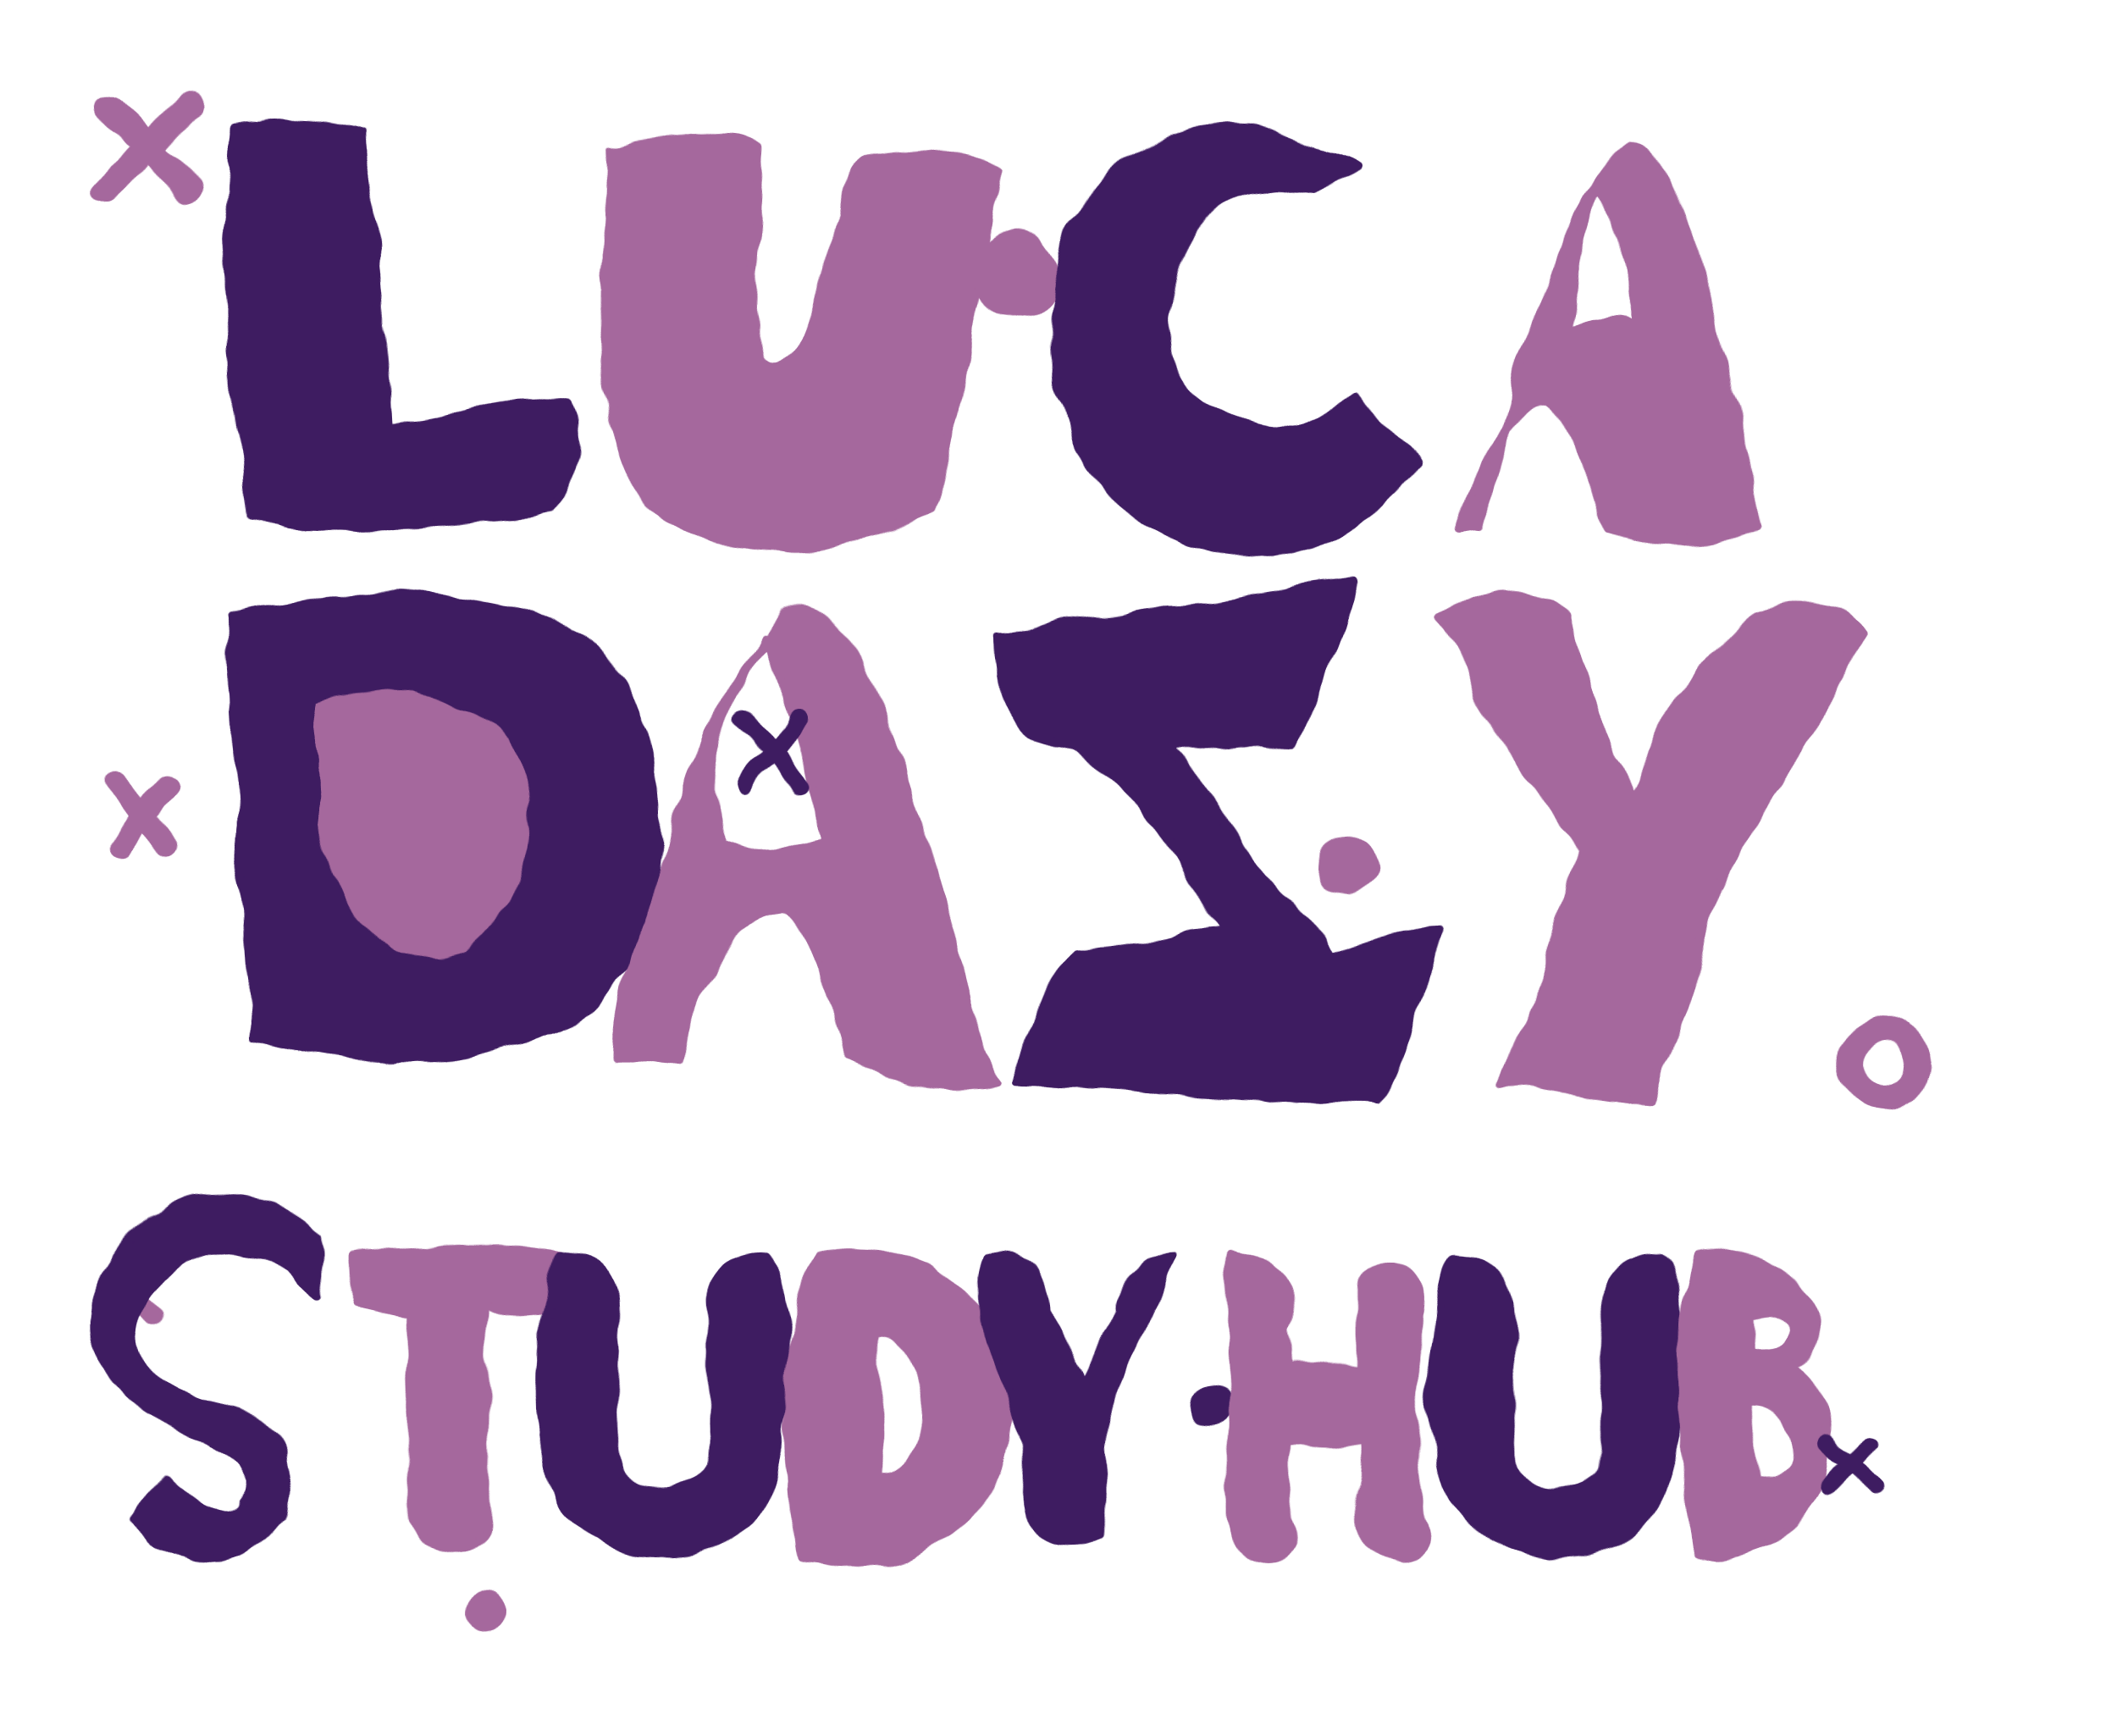
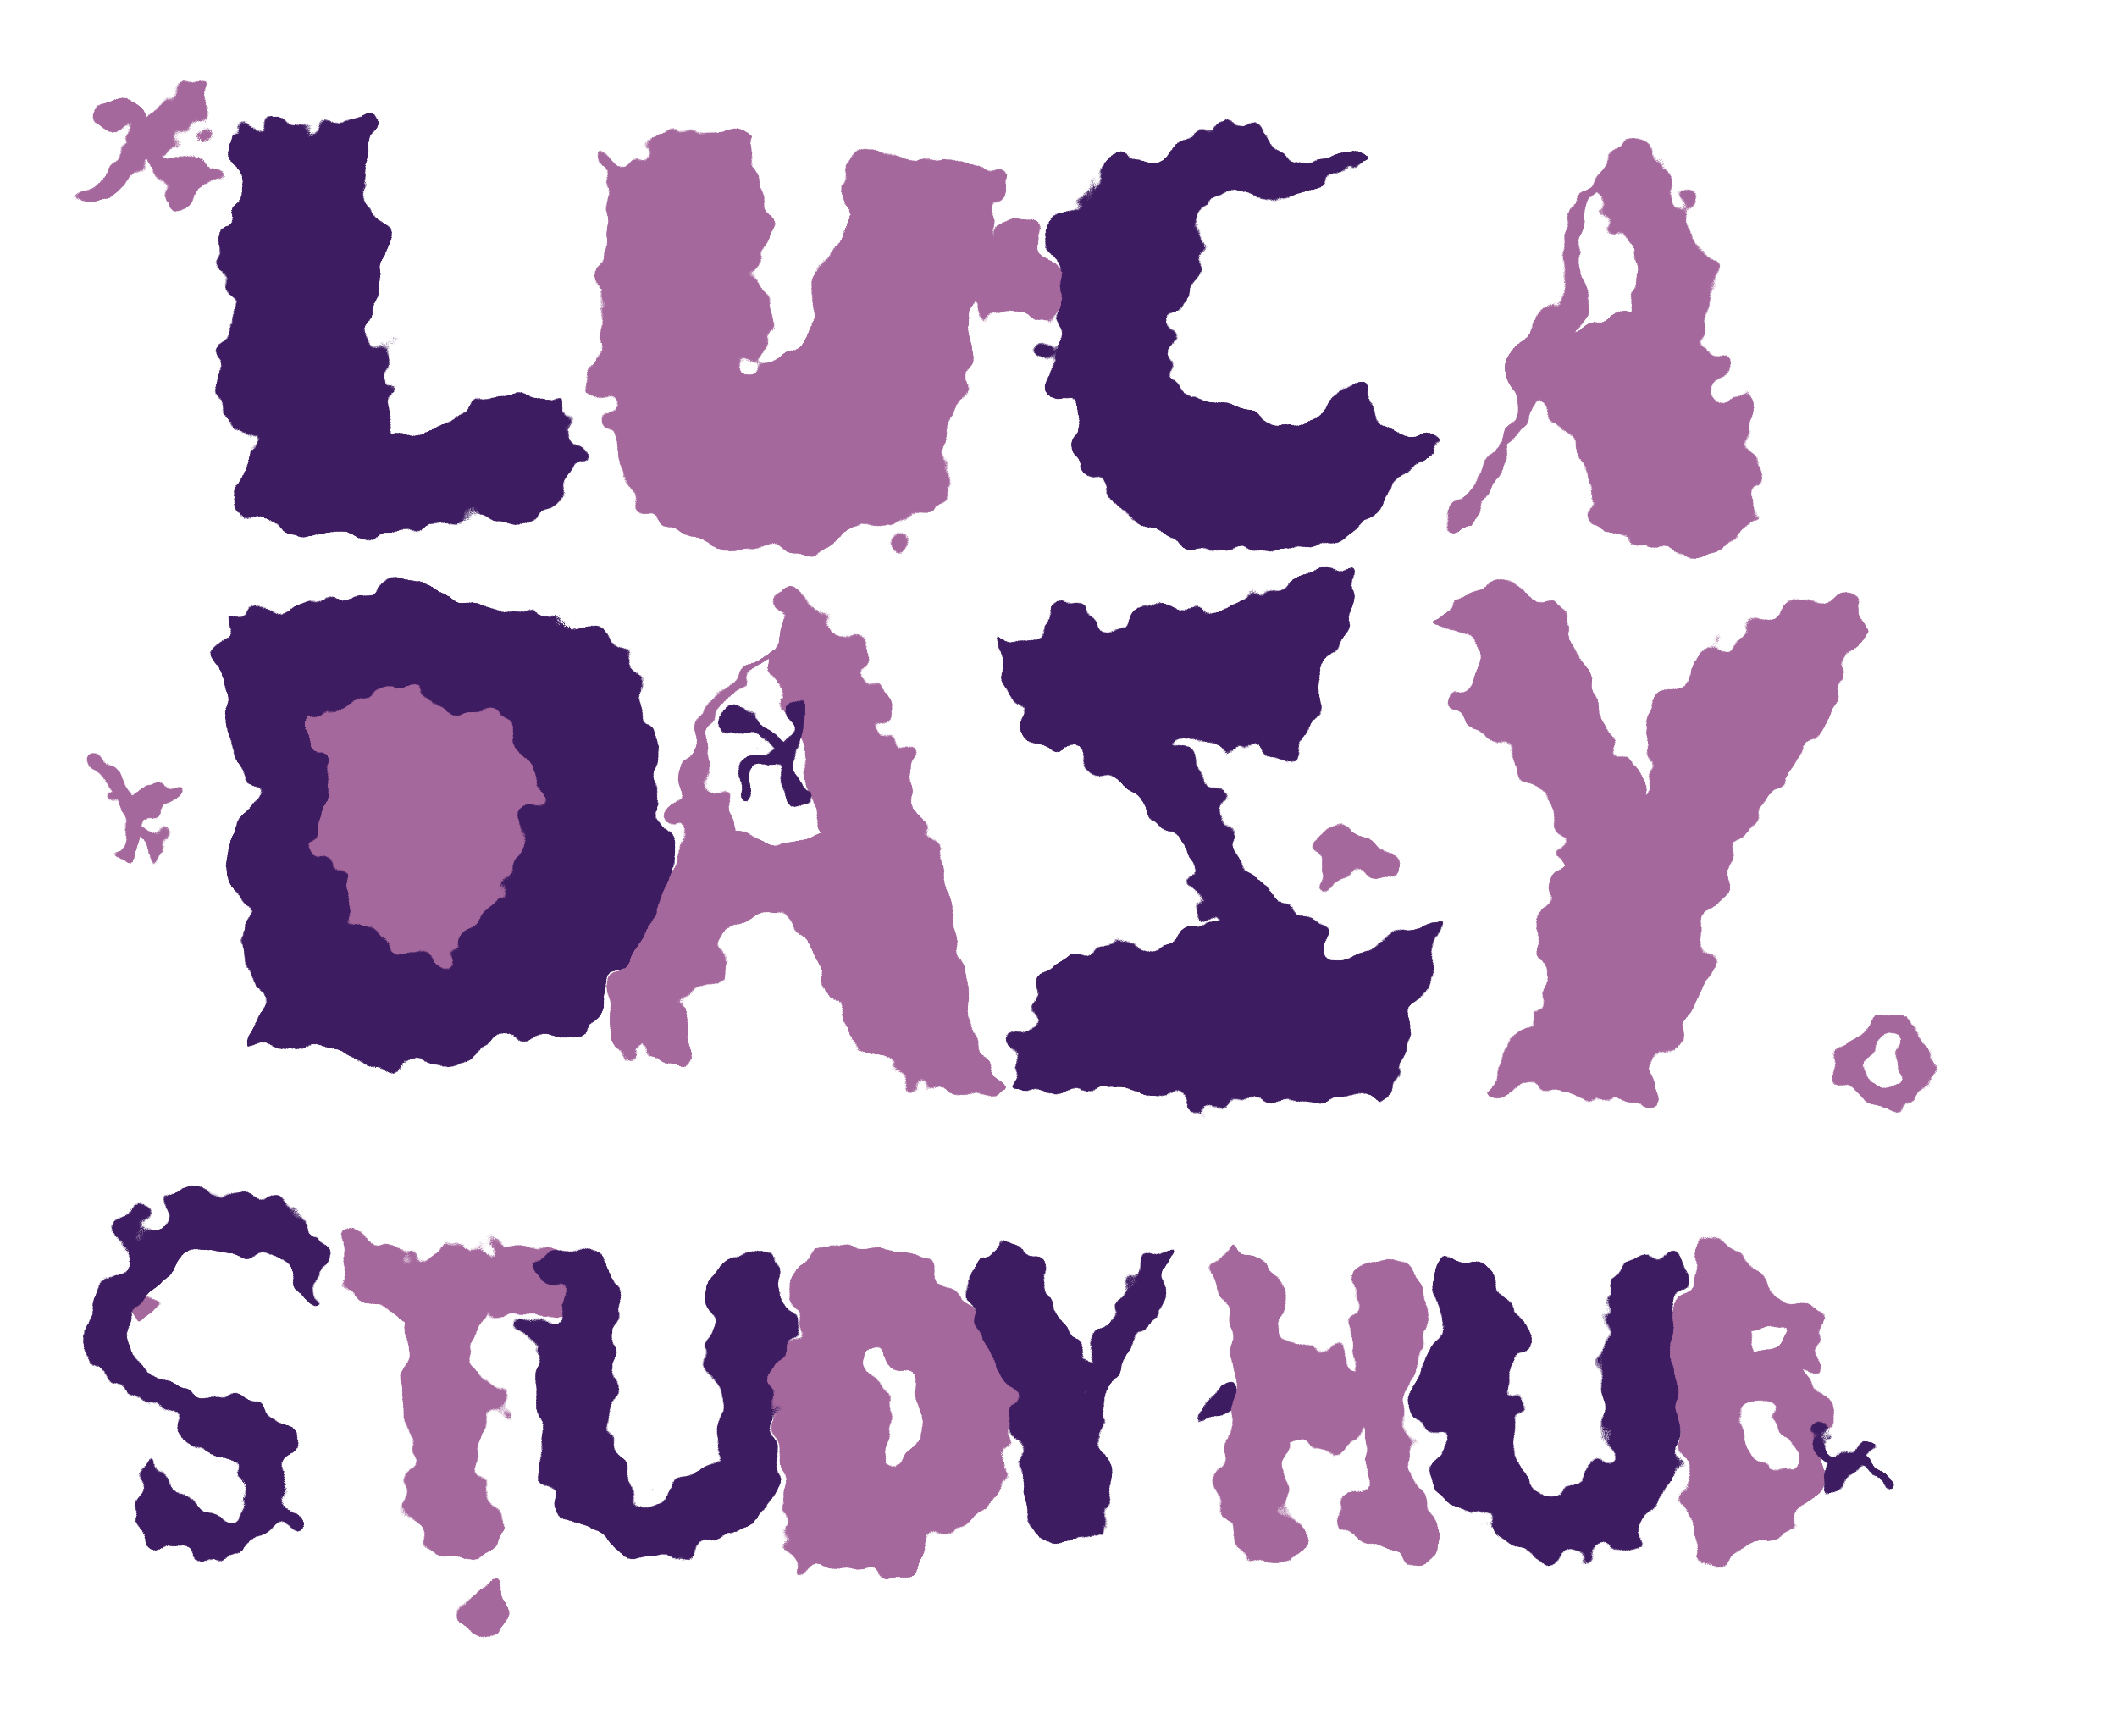
<svg xmlns="http://www.w3.org/2000/svg" viewBox="0 0 500 410" width="500" height="410">
  <defs>
    <filter id="rough-edge" x="-10%" y="-10%" width="120%" height="120%">
      <feTurbulence type="fractalNoise" baseFrequency="0.06" numOctaves="3" result="noise" seed="1" />
-       <feDisplacementMap in="SourceGraphic" in2="noise" scale="4.5" xChannelSelector="R" yChannelSelector="G" />
+       <feDisplacementMap in="SourceGraphic" in2="noise" scale="18.0" xChannelSelector="R" yChannelSelector="G" />
    </filter>
  </defs>
  <g filter="url(#rough-edge)" stroke-linejoin="round" stroke-linecap="round" transform="translate(10, 10)">
    <path d="M15,15 L35,35 M35,15 L15,35" stroke="#a5689d" stroke-width="6" />
    <path d="M45,20 C60,18 70,20 75,22 C78,45 80,65 82,90 C100,88 115,85 125,85 C128,95 125,105 120,110 C95,115 70,115 50,112 C45,80 42,50 45,20 Z" fill="#3e1c61" stroke="#3e1c61" stroke-width="2" />
    <path d="M135,25 C150,22 165,22 170,25 C168,45 165,65 170,75 C175,80 180,75 185,55 C187,45 190,30 195,28 C210,25 220,25 225,30 C220,65 215,95 210,110 C185,125 160,120 145,110 C130,95 132,60 135,25 Z" fill="#a5689d" stroke="#a5689d" stroke-width="2" />
    <circle cx="230" cy="55" r="10" fill="#a5689d" />
    <path d="M310,30 C280,10 250,20 240,55 C235,90 250,115 280,120 C300,125 315,110 325,100 L310,85 C290,100 265,90 265,65 C265,45 280,30 300,35 L310,30 Z" fill="#3e1c61" stroke="#3e1c61" stroke-width="2" />
    <path fill-rule="evenodd" d="M340,115 C350,65 365,30 375,25 C385,25 395,60 405,115 C390,118 380,118 370,115 C365,100 360,85 355,85 C345,85 340,100 335,115 Z M360,68 C367,65 374,65 377,68 C374,50 372,40 367,35 C362,50 360,60 360,68 Z" fill="#a5689d" stroke="#a5689d" stroke-width="2" />
    <path d="M45,135 C70,130 100,130 115,135 C145,145 150,185 140,215 C125,240 90,245 50,235 C48,200 45,160 45,135 Z" fill="#3e1c61" stroke="#3e1c61" stroke-width="2" />
    <path d="M65,155 C85,150 100,155 110,165 C120,185 115,205 100,215 C85,220 70,210 65,185 Z" fill="#a5689d" />
    <path d="M18,175 L30,190 M30,175 L18,190" stroke="#a5689d" stroke-width="5" />
    <path fill-rule="evenodd" d="M135,240 C145,185 165,145 175,135 C185,130 195,145 205,180 C215,210 220,235 225,245 C210,248 200,245 190,240 C185,220 180,205 175,205 C165,205 155,220 150,240 Z M160,190 C170,195 180,190 185,190 C180,165 175,150 170,140 C160,160 155,175 160,190 Z" fill="#a5689d" stroke="#a5689d" stroke-width="2" />
    <path d="M166,160 L179,175 M179,160 L166,175" stroke="#3e1c61" stroke-width="4" />
    <path d="M225,140 C260,135 295,130 310,128 C305,145 300,155 295,165 C280,165 270,168 265,165 C280,185 295,205 305,215 C315,212 325,210 330,210 C325,225 320,245 315,250 C280,250 250,245 230,245 C235,230 240,220 245,215 C260,215 270,210 280,210 C265,190 255,170 240,165 C230,165 225,155 225,140 Z" fill="#3e1c61" stroke="#3e1c61" stroke-width="2" />
    <circle cx="308" cy="195" r="7" fill="#a5689d" />
    <path d="M330,135 C345,130 355,130 360,135 C365,155 370,170 375,180 C385,155 395,145 405,135 C415,130 425,135 430,140 C415,165 405,185 395,200 C390,220 385,235 380,250 C365,250 355,245 345,245 C355,225 360,205 365,190 C350,175 340,155 330,135 Z" fill="#a5689d" stroke="#a5689d" stroke-width="2" />
    <path fill-rule="evenodd" d="M435,230 A11,11 0 1,0 435,252 A11,11 0 1,0 435,230 M435,236 A5,5 0 1,1 435,246 A5,5 0 1,1 435,236 Z" fill="#a5689d" />
    <g transform="translate(8, 36) scale(0.88)">
      <path d="M 10,290 L 22,302 M 22,290 L 10,302" stroke="#a5689d" stroke-width="4" />
      <path d="M 65 295 C 50 280, 30 280, 20 295 C 10 310, 20 320, 35 325 C 55 330, 60 340, 55 355 C 45 370, 25 370, 15 355 L 25 345 C 35 355, 45 355, 45 350 C 50 340, 40 335, 25 330 C 5 320, 0 300, 10 285 C 25 265, 50 265, 65 280 Z" fill="#3e1c61" stroke="#3e1c61" stroke-width="2" />
      <path d="M 75 285 C 100 282, 120 282, 130 285 C 130 295, 130 300, 120 300 C 115 300, 110 298, 110 298 L 110 355 C 110 365, 90 365, 90 355 L 90 300 C 85 300, 80 300, 75 298 Z" fill="#a5689d" stroke="#a5689d" stroke-width="2" />
      <path d="M 130 285 C 140 285, 145 290, 145 300 L 145 340 C 145 350, 170 350, 170 340 L 170 300 C 170 290, 175 285, 185 285 C 195 295, 190 340, 185 350 C 175 370, 140 370, 130 350 C 120 330, 125 295, 130 285 Z" fill="#3e1c61" stroke="#3e1c61" stroke-width="2" />
      <path fill-rule="evenodd" d="M 200 285 C 230 280, 255 300, 250 330 C 245 365, 215 370, 195 365 C 190 340, 190 300, 200 285 Z M 215 305 C 230 300, 235 345, 215 345 Z" fill="#a5689d" stroke="#a5689d" stroke-width="2" />
      <path d="M 245 285 C 255 285, 260 290, 260 300 L 270 320 L 280 300 C 280 290, 290 285, 295 285 C 285 305, 275 330, 275 340 L 275 360 C 265 365, 255 360, 255 350 L 255 335 C 250 320, 240 300, 245 285 Z" fill="#3e1c61" stroke="#3e1c61" stroke-width="2" />
      <circle cx="304" cy="325" r="6" fill="#3e1c61" />
      <path d="M 310 285 C 325 285, 330 295, 325 305 L 325 315 L 345 315 L 345 295 C 345 285, 365 285, 360 300 L 360 355 C 365 370, 345 370, 345 355 L 345 335 L 325 335 L 325 355 C 330 370, 310 370, 310 355 Z" fill="#a5689d" stroke="#a5689d" stroke-width="2" />
      <path d="M 370 285 C 380 285, 385 290, 385 300 L 385 340 C 385 350, 410 350, 410 340 L 410 300 C 410 290, 415 285, 425 285 C 435 295, 430 340, 425 350 C 415 370, 380 370, 370 350 C 360 330, 365 295, 370 285 Z" fill="#3e1c61" stroke="#3e1c61" stroke-width="2" />
      <path fill-rule="evenodd" d="M 435 285 C 465 280, 475 305, 460 315 C 480 325, 470 370, 435 365 C 430 340, 430 300, 435 285 Z M 450 300 C 465 295, 465 315, 450 310 Z M 450 325 C 465 325, 465 350, 450 345 Z" fill="#a5689d" stroke="#a5689d" stroke-width="2" />
      <path d="M 470,335 L 482,347 M 482,335 L 470,347" stroke="#3e1c61" stroke-width="4" />
      <circle cx="110" cy="380" r="5" fill="#a5689d" />
    </g>
  </g>
</svg>
